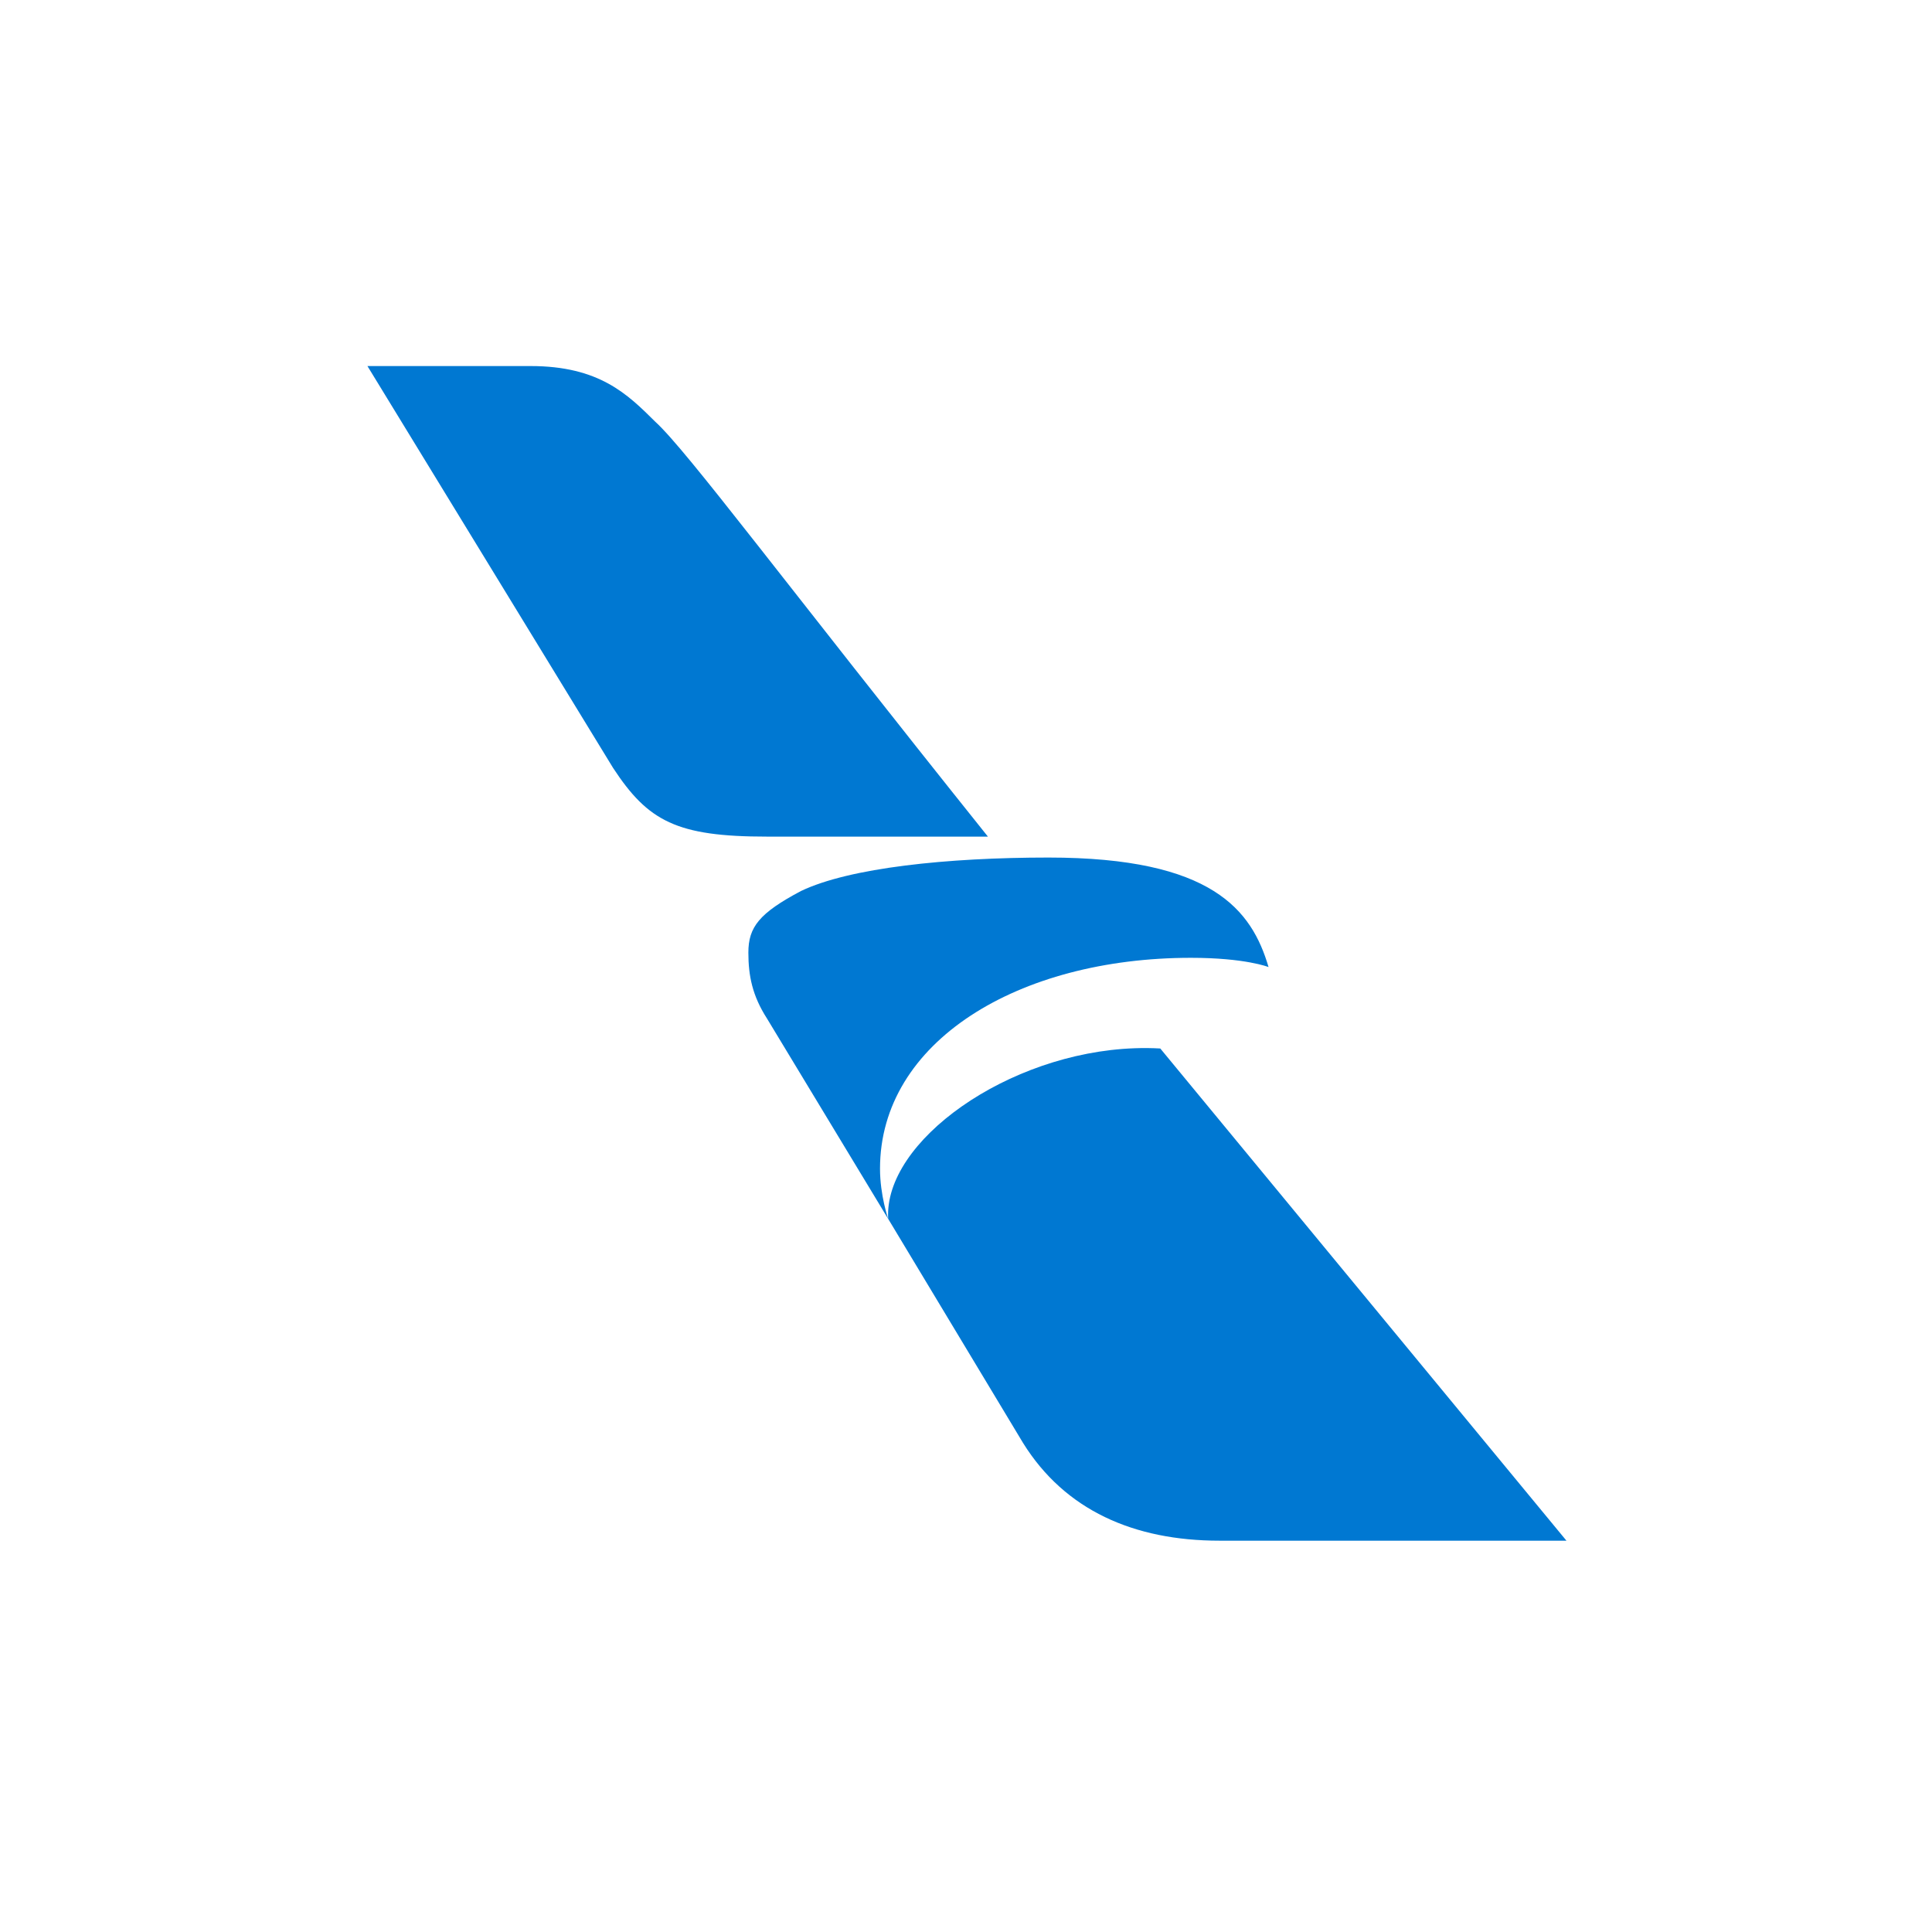
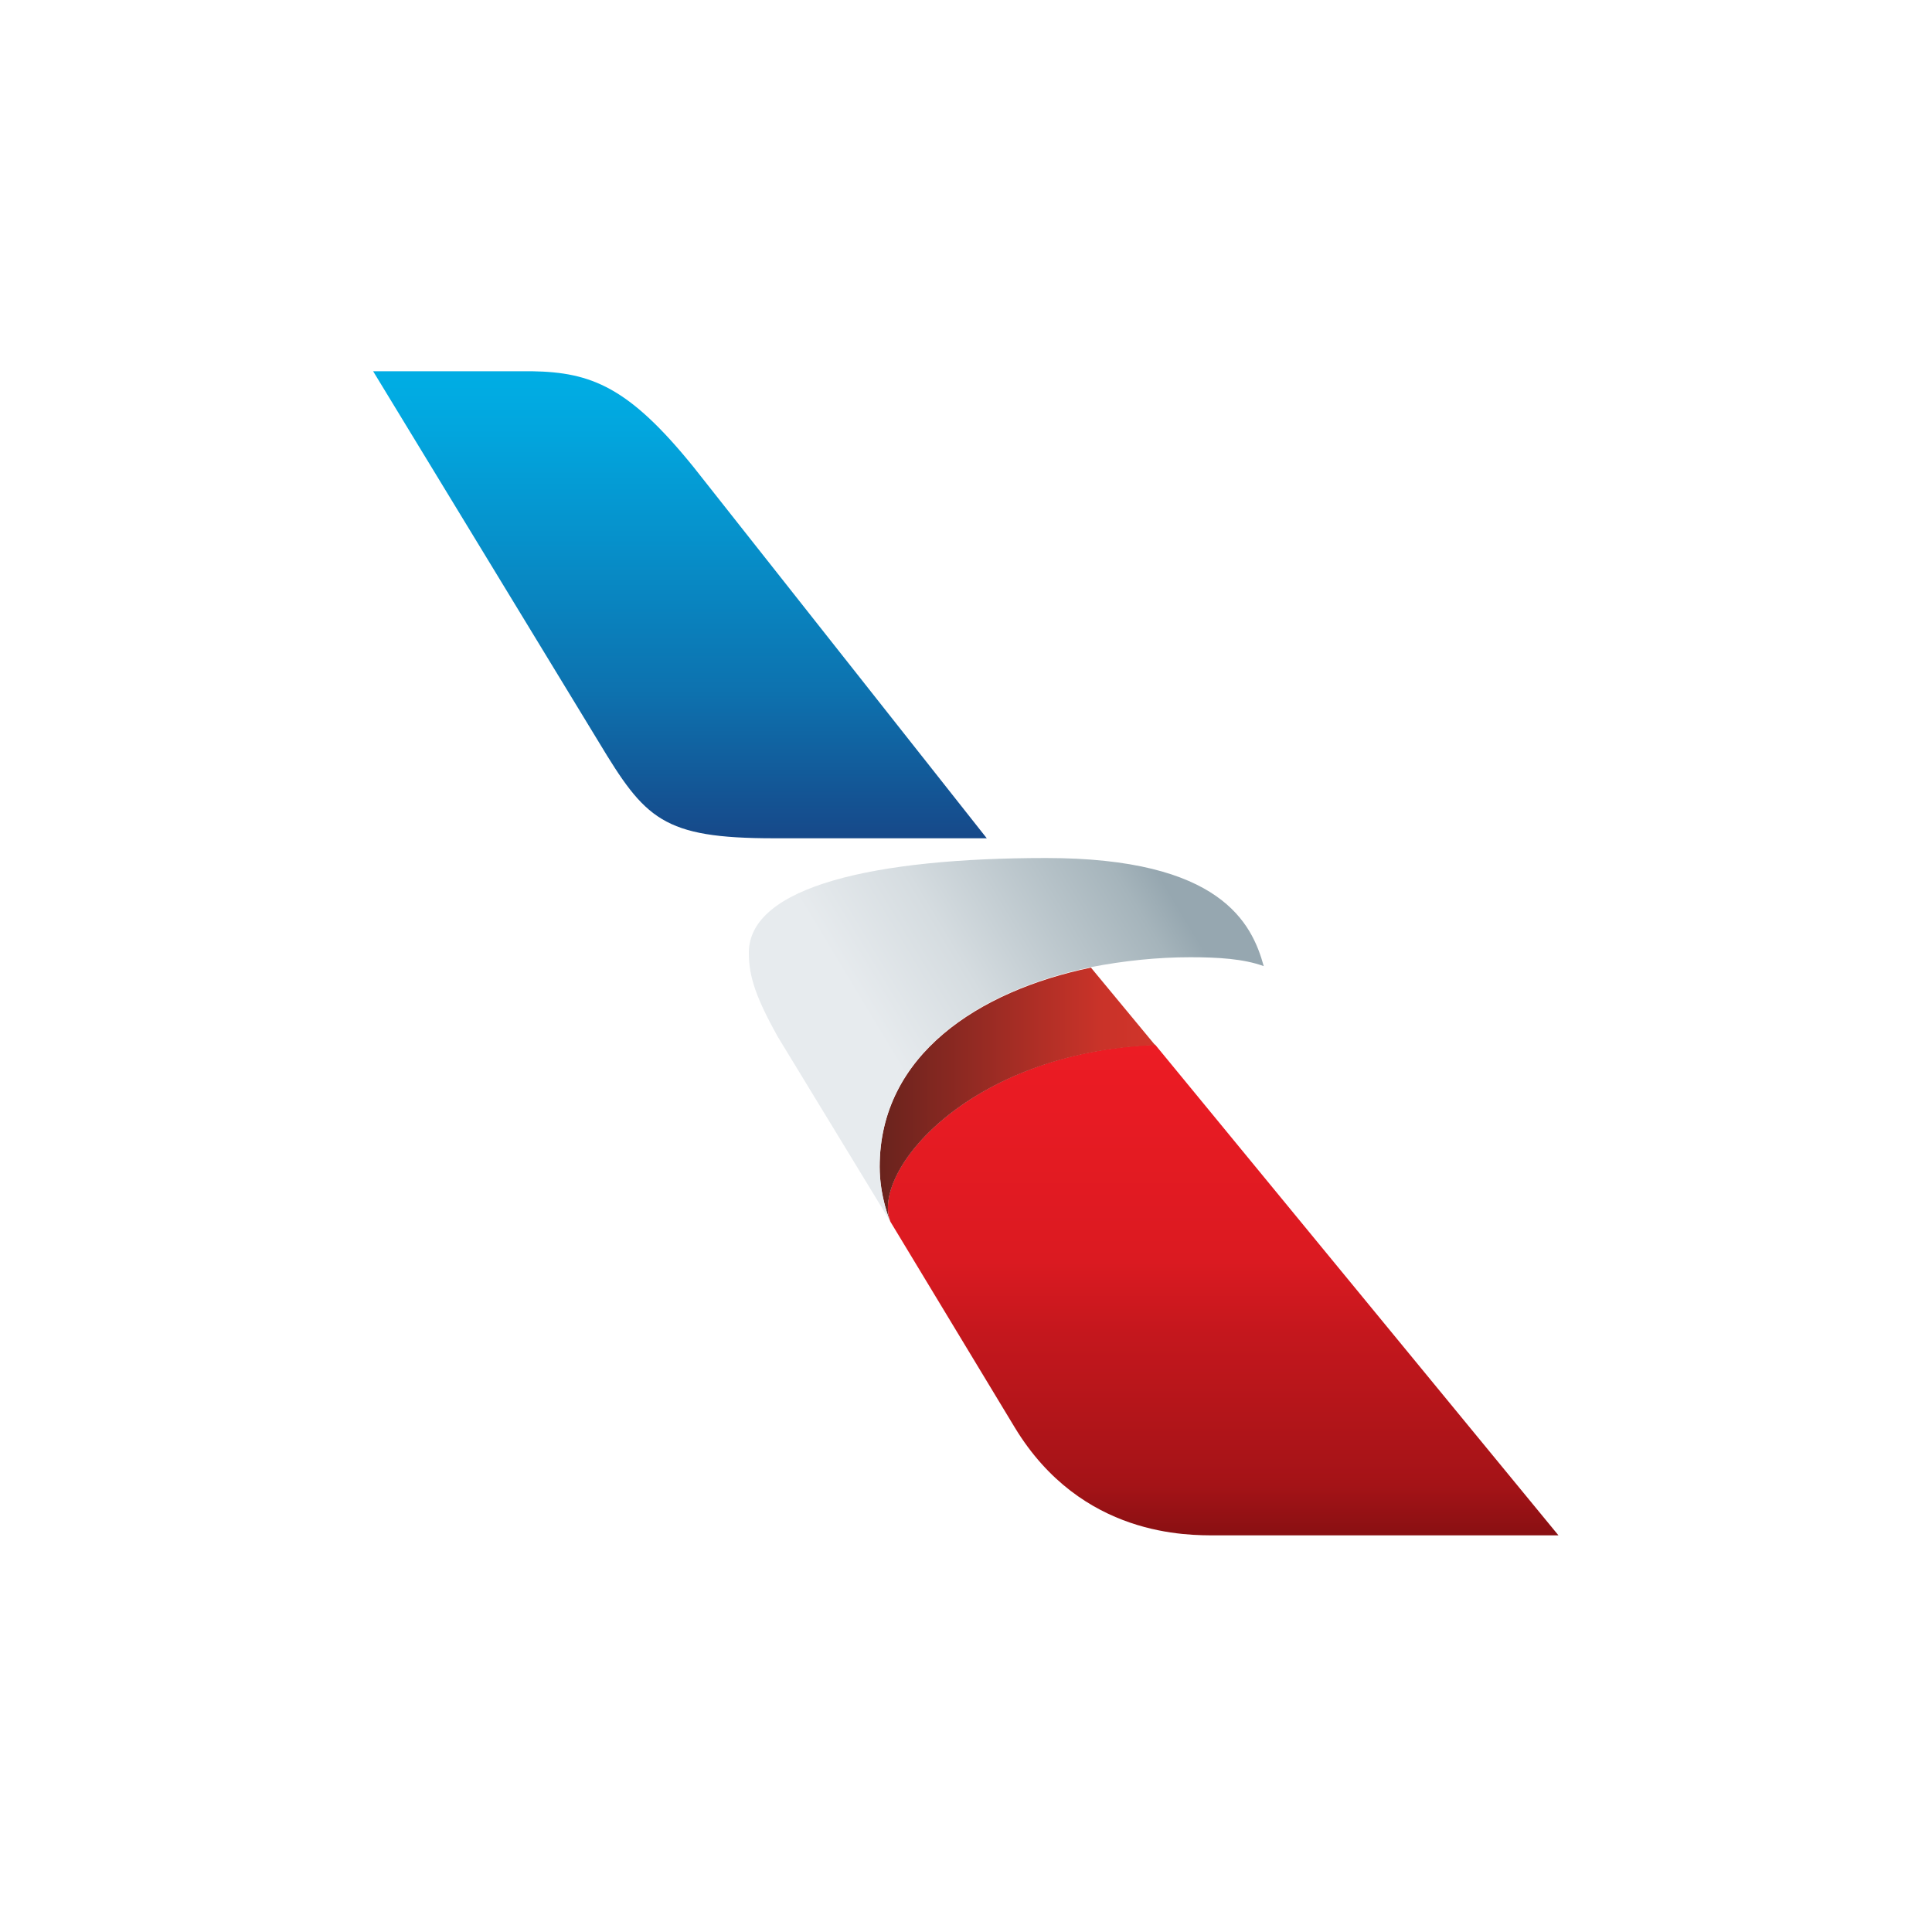
<svg xmlns="http://www.w3.org/2000/svg" viewBox="0 0 192 192" width="192" height="192">
  <rect width="192" height="192" fill="#FFFFFF" />
-   <svg role="img" viewBox="0 0 24 24" fill="#0078D2" x="36.515" y="35.166" width="119.157" height="119.157">
-     <path d="M0 .244h3.264c1.377 0 1.942.563 2.499 1.116.637.58 2.57 3.196 6.657 8.303H7.997c-1.809 0-2.38-.308-3.08-1.375zm10.424 17.072l-2.427-4.013c-.292-.455-.372-.854-.372-1.318 0-.51.217-.79 1.053-1.233.973-.466 2.933-.67 4.954-.67 3.283 0 4.07 1.055 4.405 2.192 0 0-.464-.185-1.554-.185-3.459 0-6.223 1.68-6.223 4.221 0 .534.164 1.006.164 1.006zm4.936-3.417c-2.547.089-5.032 1.869-4.936 3.416l2.7 4.486c.836 1.344 2.215 1.955 3.932 1.955H24l-8.13-9.852a5.55 5.55 0 0 0-.51-.005Z" />
+   <svg viewBox="412.798 -3.242 84.471 87.523" fill="none" x="32.184" y="31.927" width="127.643" height="132.294">
+     <g clip-path="url(#clip0_39_339)">
+       <path d="M450.065 55.974C448.734 52.695 455.195 44.838 467.468 44.318L493.994 76.591H471.494C469.643 76.591 462.63 76.721 458.247 69.513L450.065 55.974Z" fill="url(#paint0_linear_39_339)" />
+       <path d="M450.065 56.007C450.032 55.942 449.351 54.318 449.351 52.37C449.351 45 455.877 40.779 463.247 39.253L467.467 44.351C455.195 44.838 448.734 52.695 450.065 56.007Z" fill="url(#paint1_linear_39_339)" />
+       <path d="M474.611 39.156C473.28 38.669 471.591 38.571 469.773 38.571C467.63 38.571 465.422 38.799 463.247 39.221C455.877 40.747 449.351 44.968 449.351 52.338C449.351 54.318 450.033 55.941 450.065 55.974L442.63 43.766C441.267 41.299 440.747 39.903 440.747 38.279C440.747 33.896 449.091 32.045 460.293 32.045C471.786 32.045 473.832 36.331 474.611 39.156Z" fill="url(#paint2_linear_39_339)" />
+       <path d="M416.039 0.032H426.494C430.39 0.097 432.857 1.071 437.11 6.331L456.396 30.747H442.403C435.065 30.747 433.929 29.48 430.877 24.415L416.039 0.032Z" fill="url(#paint3_linear_39_339)" />
+     </g>
+     <defs>
+       <linearGradient id="paint0_linear_39_339" x1="471.948" y1="43.474" x2="471.948" y2="93.182" gradientUnits="userSpaceOnUse">
+         <stop stop-color="#ED1C24" />
+         <stop offset="0.1" stop-color="#E81B23" />
+         <stop offset="0.3" stop-color="#DB1A21" />
+         <stop offset="0.4" stop-color="#C4171D" />
+         <stop offset="0.6" stop-color="#A41317" />
+         <stop offset="0.7" stop-color="#7B0E10" />
+         <stop offset="0.8" stop-color="#780E0F" />
+       </linearGradient>
+       <linearGradient id="paint1_linear_39_339" x1="449.318" y1="47.63" x2="467.435" y2="47.63" gradientUnits="userSpaceOnUse">
+         <stop stop-color="#69231D" />
+         <stop offset="0.3" stop-color="#8D2922" />
+         <stop offset="0.6" stop-color="#B22F26" />
+         <stop offset="0.8" stop-color="#C93329" />
+         <stop offset="1" stop-color="#D1342A" />
+       </linearGradient>
+       <linearGradient id="paint2_linear_39_339" x1="447.338" y1="44.968" x2="467.533" y2="32.825" gradientUnits="userSpaceOnUse">
+         <stop offset="0.1" stop-color="#E7EBEE" />
+         <stop offset="0.4" stop-color="#D5DCE0" />
+         <stop offset="0.9" stop-color="#A5B4BB" />
+         <stop offset="1" stop-color="#96A7B0" />
+       </linearGradient>
+       <linearGradient id="paint3_linear_39_339" x1="436.201" y1="34.74" x2="436.201" y2="0.389" gradientUnits="userSpaceOnUse">
+         <stop stop-color="#1C2F72" />
+         <stop offset="0.1" stop-color="#174687" />
+         <stop offset="0.4" stop-color="#0D72AF" />
+         <stop offset="0.7" stop-color="#0692CC" />
+         <stop offset="0.9" stop-color="#02A6DE" />
+         <stop offset="1" stop-color="#00ADE4" />
+       </linearGradient>
+       <clipPath id="clip0_39_339">
+         <rect width="500" height="76.623" fill="white" />
+       </clipPath>
+     </defs>
  </svg>
</svg>
